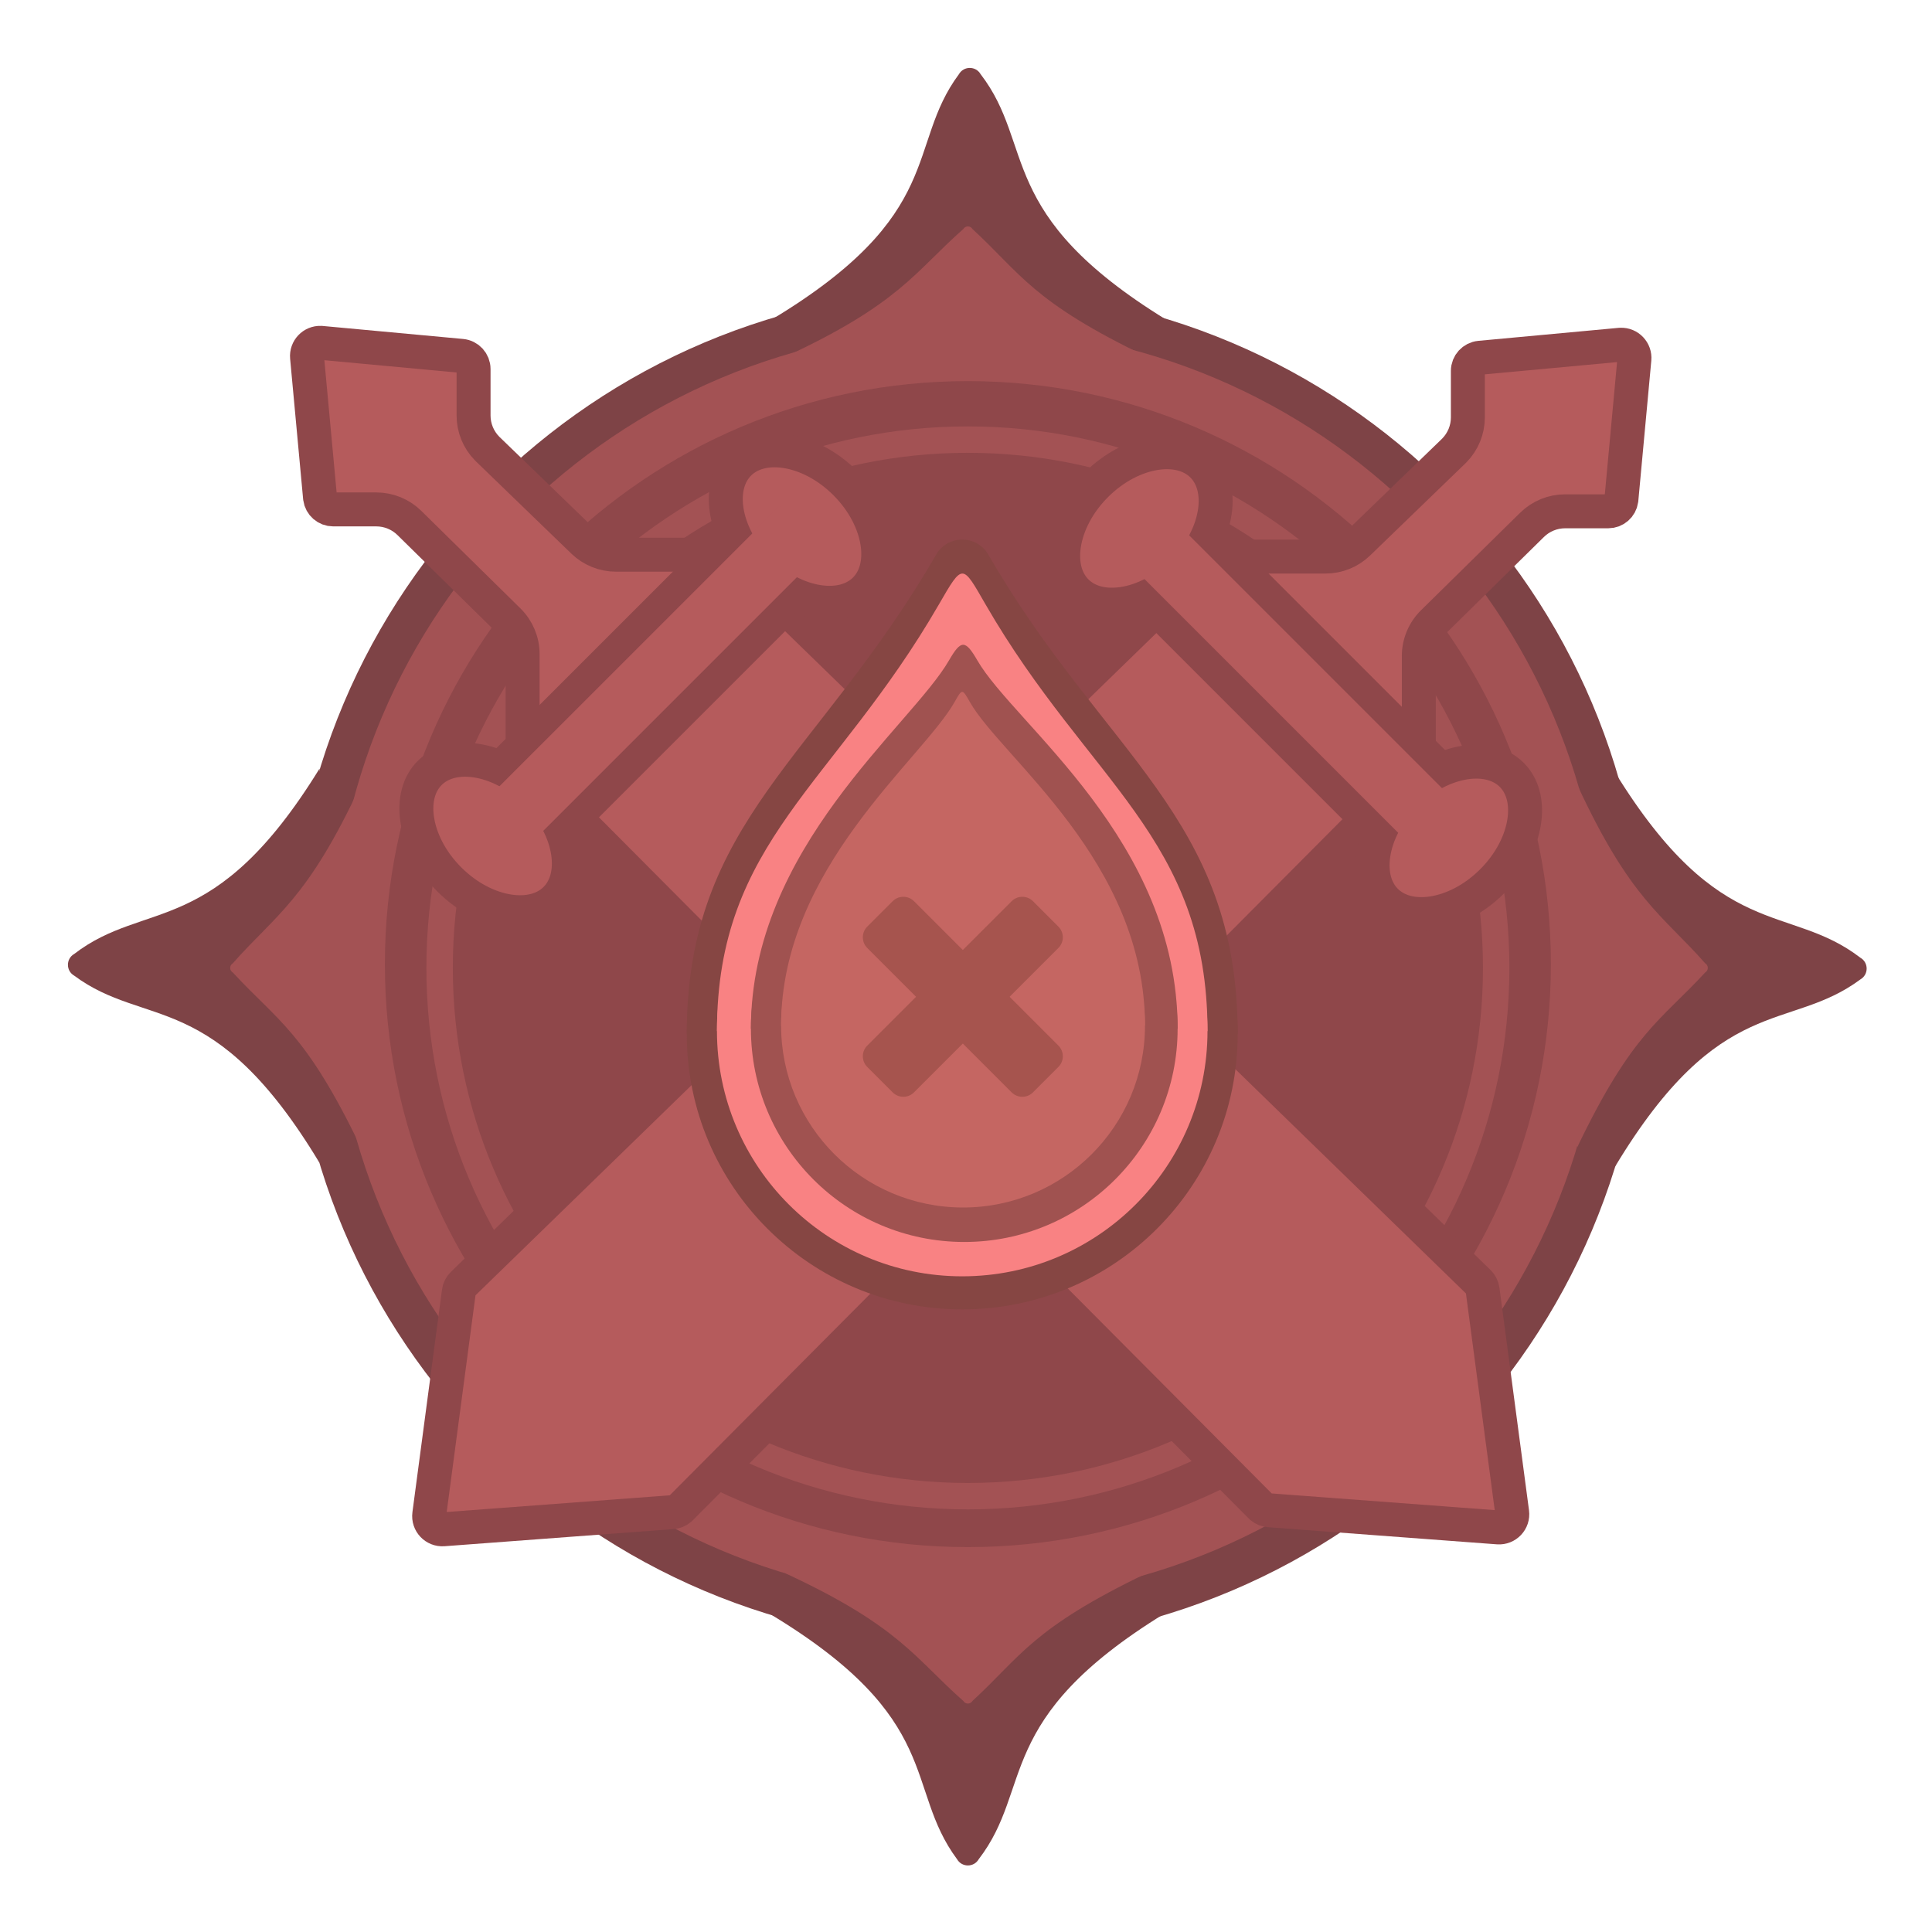
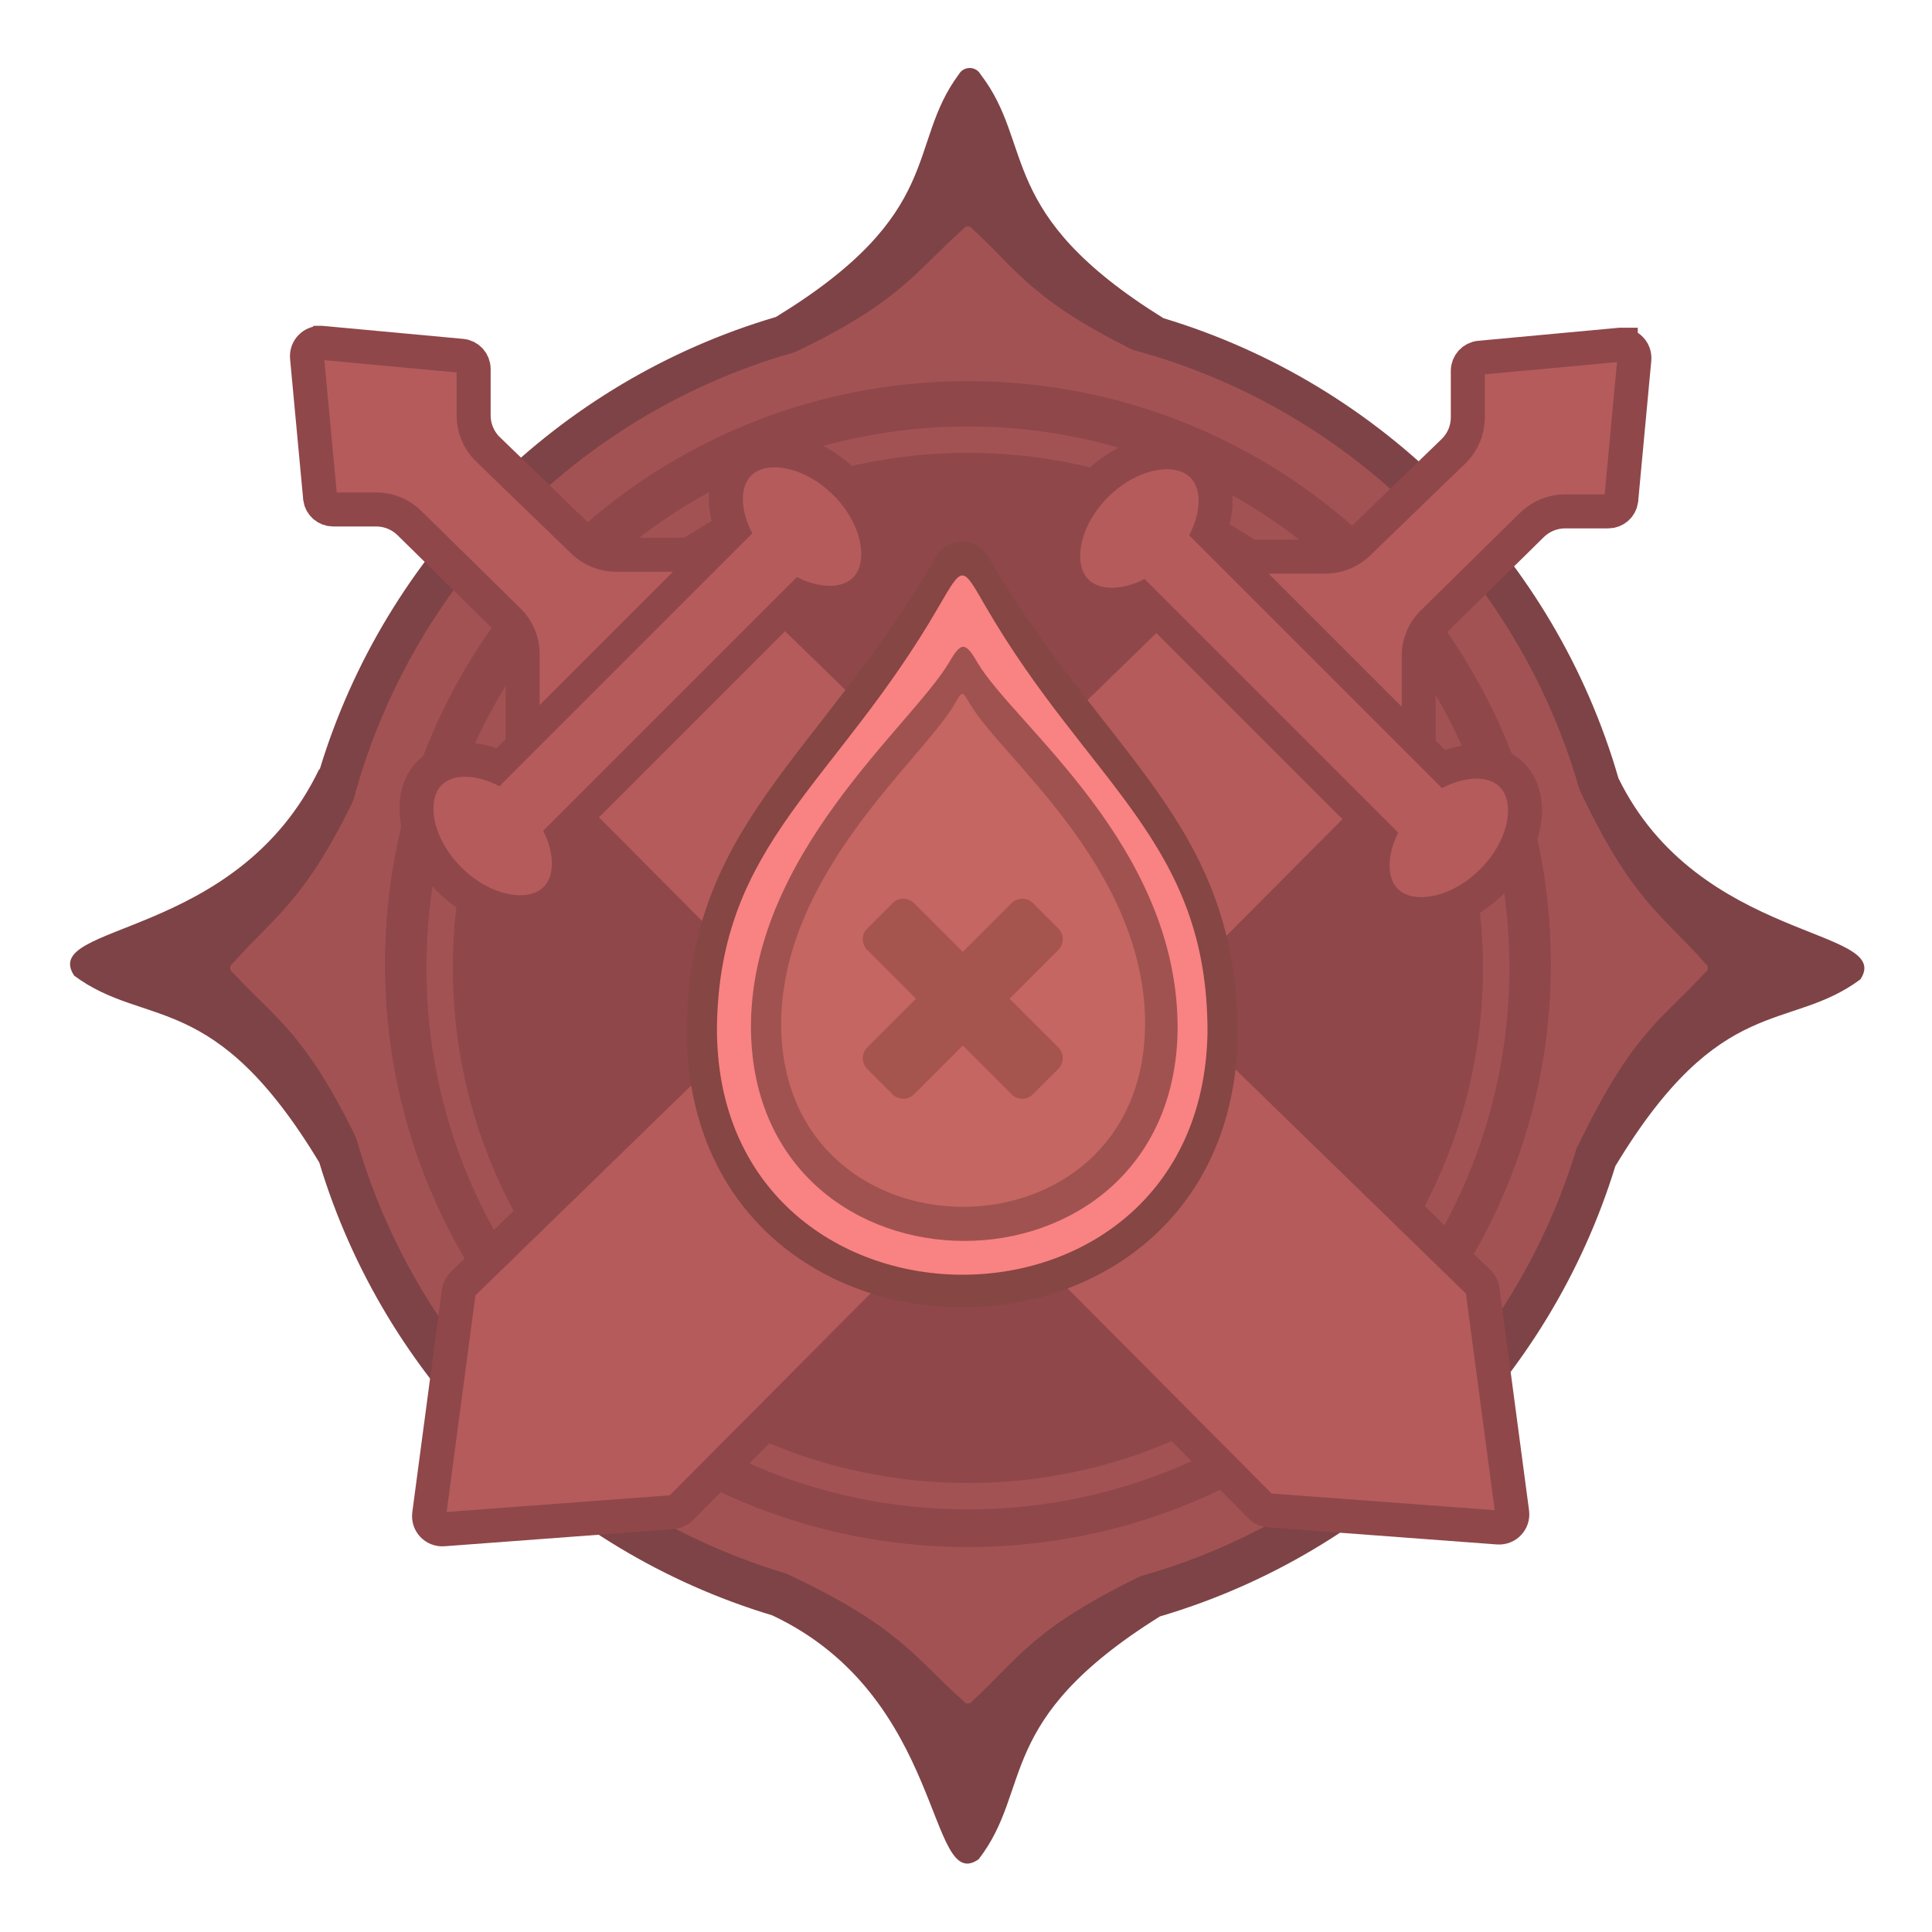
- <svg xmlns="http://www.w3.org/2000/svg" viewBox="0 0 512 512" fill="none">
-   <g>
-     <circle cx="256.5" cy="256.182" r="179.5" fill="#7E4346" />
-     <path d="M254.127 19.659C255.404 17.447 258.596 17.447 259.873 19.659C274.5 38.682 263.5 56.682 309 84.682H204.5C251 56.682 240 38.682 254.127 19.659Z" fill="#7E4346" />
-     <path d="M19.659 258.555C17.447 257.278 17.447 254.086 19.659 252.809C38.682 238.182 56.682 249.182 84.682 203.682L84.682 308.182C56.682 261.682 38.682 272.682 19.659 258.555Z" fill="#7E4346" />
-     <path d="M493.023 259.555C495.235 258.278 495.235 255.086 493.023 253.809C474 239.182 456 250.182 428 204.682L428 309.182C456 262.682 474 273.682 493.023 259.555Z" fill="#7E4346" />
-     <path d="M253.627 492.706C254.904 494.917 258.096 494.917 259.373 492.706C274 473.682 263 455.682 308.5 427.682H204C250.5 455.682 239.5 473.682 253.627 492.706Z" fill="#7E4346" />
-     <circle cx="256.5" cy="255.5" r="161.5" fill="#8F474A" stroke="#A35254" stroke-width="14" />
-     <path d="M451.88 255.276C452.822 255.82 452.822 257.18 451.88 257.724C440.125 270.5 432.625 273.5 418 304L418 208C432.125 238.5 440.625 242.5 451.88 255.276Z" fill="#A35254" />
-     <path d="M61.707 255.276C60.764 255.82 60.764 257.18 61.707 257.724C73.462 270.5 80.962 273.5 95.587 304L95.587 208C81.462 238.5 72.962 242.5 61.707 255.276Z" fill="#A35254" />
-     <path d="M255.276 450.755C255.82 451.698 257.18 451.698 257.724 450.755C270.5 439 273.5 431.5 304 416.875H208C238.5 431 242.5 439.5 255.276 450.755Z" fill="#A35254" />
-     <path d="M255.276 60.707C255.82 59.764 257.18 59.764 257.724 60.707C270.5 72.462 273.5 79.962 304 94.587H208C238.5 80.462 242.5 71.962 255.276 60.707Z" fill="#A35254" />
-     <circle cx="256.5" cy="256.5" r="140" stroke="#A35254" stroke-width="7" />
-     <path d="M429.526 91.356L429.323 91.369L392.178 94.809C390.377 94.975 389 96.486 389 98.294V110.606C389 113.889 387.709 117.035 385.413 119.37L385.188 119.594L359.953 143.987C357.622 146.24 354.507 147.5 351.266 147.5H322.249C321.338 147.5 320.462 147.856 319.809 148.491L122.625 340.293C122.062 340.841 121.699 341.562 121.596 342.341L113.759 401.326C113.466 403.529 115.273 405.443 117.489 405.277L178.192 400.735C178.926 400.68 179.621 400.395 180.181 399.926L180.412 399.713L374.981 204.167C375.634 203.511 376 202.623 376 201.698V173.852C376 170.501 377.345 167.291 379.733 164.941L406.009 139.09C408.347 136.79 411.495 135.5 414.775 135.5H426.206C427.958 135.5 429.43 134.208 429.672 132.49L429.691 132.322L433.131 95.177C433.327 93.064 431.617 91.281 429.526 91.356Z" fill="#B55B5C" stroke="#8F474A" stroke-width="9" />
-     <path d="M301.363 117.18L278.606 139.937L383.743 245.074L406.5 222.317L301.363 117.18Z" fill="#8F474A" />
-     <path d="M318.641 123.359C315.836 120.553 311.503 119.286 306.295 120.069C301.088 120.852 295.335 123.675 290.459 128.551C285.583 133.428 282.759 139.181 281.976 144.387C281.193 149.595 282.461 153.928 285.267 156.733C288.072 159.539 292.405 160.807 297.613 160.024C302.819 159.241 308.572 156.417 313.449 151.541C318.325 146.665 321.148 140.912 321.931 135.705C322.714 130.497 321.447 126.164 318.641 123.359Z" fill="#B55B5C" stroke="#8F474A" stroke-width="9" />
-     <path d="M400.641 205.359C397.836 202.553 393.503 201.286 388.295 202.069C383.088 202.852 377.335 205.675 372.459 210.551C367.583 215.428 364.759 221.181 363.976 226.387C363.193 231.595 364.461 235.928 367.267 238.733C370.072 241.539 374.405 242.807 379.613 242.024C384.819 241.241 390.572 238.417 395.449 233.541C400.325 228.665 403.148 222.912 403.931 217.705C404.714 212.497 403.447 208.164 400.641 205.359Z" fill="#B55B5C" stroke="#8F474A" stroke-width="9" />
-     <path d="M307.962 134.696L296.249 146.408L378.784 228.943L390.497 217.23L307.962 134.696Z" fill="#B55B5C" />
-     <path d="M84.974 90.856L85.177 90.869L122.322 94.309C124.123 94.475 125.5 95.986 125.5 97.794V110.106C125.5 113.389 126.791 116.535 129.087 118.87L129.312 119.094L154.547 143.487C156.878 145.74 159.993 147 163.234 147H192.251C193.162 147 194.038 147.356 194.691 147.991L391.875 339.793C392.438 340.341 392.801 341.062 392.904 341.841L400.741 400.826C401.034 403.029 399.227 404.943 397.011 404.777L336.308 400.235C335.574 400.18 334.879 399.895 334.319 399.426L334.088 399.213L139.519 203.667C138.866 203.011 138.5 202.123 138.5 201.198V173.352C138.5 170.001 137.155 166.791 134.767 164.441L108.491 138.59C106.153 136.29 103.005 135 99.725 135H88.294C86.543 135 85.07 133.708 84.828 131.99L84.809 131.822L81.369 94.677C81.174 92.564 82.883 90.781 84.974 90.856Z" fill="#B55B5C" stroke="#8F474A" stroke-width="9" />
-     <path d="M213.137 116.68L235.894 139.437L130.757 244.574L108 221.817L213.137 116.68Z" fill="#8F474A" />
-     <path d="M195.859 122.859C198.664 120.053 202.997 118.786 208.205 119.569C213.412 120.352 219.165 123.175 224.041 128.051C228.917 132.928 231.741 138.681 232.524 143.887C233.307 149.095 232.039 153.428 229.233 156.233C226.428 159.039 222.095 160.307 216.887 159.524C211.681 158.741 205.928 155.917 201.051 151.041C196.175 146.165 193.352 140.412 192.569 135.205C191.786 129.997 193.053 125.664 195.859 122.859Z" fill="#B55B5C" stroke="#8F474A" stroke-width="9" />
-     <path d="M113.859 204.859C116.664 202.053 120.997 200.786 126.205 201.569C131.412 202.352 137.165 205.175 142.041 210.051C146.917 214.928 149.741 220.681 150.524 225.887C151.307 231.095 150.039 235.428 147.233 238.233C144.428 241.039 140.095 242.307 134.887 241.524C129.681 240.741 123.928 237.917 119.051 233.041C114.175 228.165 111.352 222.412 110.569 217.205C109.786 211.997 111.053 207.664 113.859 204.859Z" fill="#B55B5C" stroke="#8F474A" stroke-width="9" />
-     <path d="M206.538 134.196L218.251 145.908L135.716 228.443L124.003 216.73L206.538 134.196Z" fill="#B55B5C" />
-     <circle cx="255" cy="274" r="73" fill="#864643" />
-     <path d="M248.072 147C251.151 141.667 258.849 141.667 261.928 147C292.528 200 328 216.5 328 274H182C182 217.5 217 200.818 248.072 147Z" fill="#864643" />
-     <circle cx="255" cy="273.238" r="65" fill="#F98283" />
-     <path d="M248.831 160.156C255.218 149.094 255 149.471 261.169 160.156C288.415 207.347 320 222.039 320 273.238H190C190 222.93 221.164 208.076 248.831 160.156Z" fill="#F98283" />
-     <circle cx="255.541" cy="272.594" r="56.541" fill="#A05250" />
-     <path d="M251.5 175C254.675 169.5 255.825 169.5 259 175C268.815 192 312.081 222.635 312.081 272.594H199C199 224.635 241.396 192.5 251.5 175Z" fill="#A05250" />
-     <circle cx="255.216" cy="271.784" r="48.216" fill="#C56662" />
-     <path d="M253 186C254.975 182.5 255 182.455 257 186C265.37 200.835 303.432 228.187 303.432 271.784H207C207 229.932 244.384 201.271 253 186Z" fill="#C56662" />
-     <rect x="270.922" y="236" width="17.529" height="62.115" rx="4" transform="rotate(45 270.922 236)" fill="#A6544E" />
-     <rect width="17.529" height="62.115" rx="4" transform="matrix(-0.707107 0.707107 0.707107 0.707107 239.395 236)" fill="#A6544E" />
-   </g>
+ <svg xmlns="http://www.w3.org/2000/svg" viewBox="0 0 192 192">
+   <path d="M184.88,97.33c-7.12,5.29-13.87,1.18-24.35,18.56-6.61,21.48-23.68,38.38-45.26,44.75-16.58,10.35-12.57,17.06-18.01,24.13-5.12,3.59-3.29-16.14-20.52-24.24-21.54-6.48-38.52-23.47-45.01-45-10.49-17.39-17.23-13.28-24.36-18.57-3.48-5.3,16.21-3.47,24.38-20.58v.16c6.54-21.63,23.67-38.65,45.36-45.04,16.94-10.35,12.93-17.05,18.18-24.12.48-.83,1.68-.83,2.15,0,5.46,7.1,1.4,13.82,18.18,24.24,21.77,6.56,38.9,23.85,45.22,45.72,8.01,16.37,27.5,14.82,24.03,20.01Z" fill="#7e4346" />
+   <circle cx="96.19" cy="95.81" r="60.56" fill="#8f474a" stroke="#a35254" stroke-width="5.25" />
+   <path d="M169.46,95.73c.35.2.35.71,0,.92-4.41,4.79-7.22,5.92-12.71,17.35v-36c5.3,11.44,8.48,12.94,12.71,17.73Z" fill="#a35254" />
+   <path d="M23.14,95.73c-.35.2-.35.71,0,.92,4.41,4.79,7.22,5.92,12.71,17.35v-36c-5.3,11.44-8.48,12.94-12.71,17.73Z" fill="#a35254" />
+   <path d="M95.73,169.03c.2.35.71.35.92,0,4.79-4.41,5.92-7.22,17.35-12.71h-36c11.44,5.3,12.94,8.48,17.73,12.71Z" fill="#a35254" />
+   <path d="M95.73,22.76c.2-.35.71-.35.92,0,4.79,4.41,5.92,7.22,17.35,12.71h-36c11.44-5.3,12.94-8.48,17.73-12.71Z" fill="#a35254" />
+   <circle cx="96.19" cy="96.19" r="52.5" fill="none" stroke="#a35254" stroke-width="2.62" />
+   <path d="M161.07,34.26h-.08s-13.93,1.29-13.93,1.29c-.68.06-1.19.63-1.19,1.31v4.62c0,1.23-.48,2.41-1.35,3.29l-.08.08-9.46,9.15c-.87.84-2.04,1.32-3.26,1.32h-10.88c-.34,0-.67.13-.92.37L45.98,127.61c-.21.21-.35.48-.39.77l-2.94,22.12c-.11.83.57,1.54,1.4,1.48l22.76-1.7c.28-.02.54-.13.75-.3l.09-.08,72.96-73.33c.24-.25.38-.58.38-.93v-10.44c0-1.26.5-2.46,1.4-3.34l9.85-9.69c.88-.86,2.06-1.35,3.29-1.35h4.29c.66,0,1.21-.48,1.3-1.13v-.06s1.3-13.93,1.3-13.93c.07-.79-.57-1.46-1.35-1.43Z" fill="#b55b5c" stroke="#8f474a" stroke-width="3.38" />
+   <path d="M113.01,43.94l-8.53,8.53,39.43,39.43,8.53-8.53-39.43-39.43Z" fill="#8f474a" />
+   <path d="M119.49,46.26c-1.05-1.05-2.68-1.53-4.63-1.23-1.95.29-4.11,1.35-5.94,3.18-1.83,1.83-2.89,3.99-3.18,5.94-.29,1.95.18,3.58,1.23,4.63,1.05,1.05,2.68,1.53,4.63,1.23,1.95-.29,4.11-1.35,5.94-3.18,1.83-1.83,2.89-3.99,3.18-5.94.29-1.95-.18-3.58-1.23-4.63Z" fill="#b55b5c" stroke="#8f474a" stroke-width="3.38" />
+   <path d="M150.24,77.01c-1.05-1.05-2.68-1.53-4.63-1.23-1.95.29-4.11,1.35-5.94,3.18-1.83,1.83-2.89,3.99-3.18,5.94-.29,1.95.18,3.58,1.23,4.63,1.05,1.05,2.68,1.53,4.63,1.23,1.95-.29,4.11-1.35,5.94-3.18,1.83-1.83,2.89-3.99,3.18-5.94.29-1.95-.18-3.58-1.23-4.63Z" fill="#b55b5c" stroke="#8f474a" stroke-width="3.38" />
+   <path d="M115.49,50.51l-4.39,4.39,30.95,30.95,4.39-4.39-30.95-30.95Z" fill="#b55b5c" />
+   <path d="M31.87,34.07h.08s13.93,1.29,13.93,1.29c.68.06,1.19.63,1.19,1.31v4.62c0,1.23.48,2.41,1.35,3.29l.08.08,9.46,9.15c.87.84,2.04,1.32,3.26,1.32h10.88c.34,0,.67.13.91.37l73.94,71.93c.21.21.35.48.39.77l2.94,22.12c.11.83-.57,1.54-1.4,1.48l-22.76-1.7c-.28-.02-.54-.13-.75-.3l-.09-.08L52.32,76.38c-.24-.25-.38-.58-.38-.93v-10.44c0-1.26-.5-2.46-1.4-3.34l-9.85-9.69c-.88-.86-2.06-1.35-3.29-1.35h-4.29c-.66,0-1.21-.48-1.3-1.13v-.06s-1.3-13.93-1.3-13.93c-.07-.79.57-1.46,1.35-1.43Z" fill="#b55b5c" stroke="#8f474a" stroke-width="3.38" />
+   <path d="M79.93,43.76l8.53,8.53-39.43,39.43-8.53-8.53,39.43-39.43Z" fill="#8f474a" />
+   <path d="M73.45,46.07c1.05-1.05,2.68-1.53,4.63-1.23,1.95.29,4.11,1.35,5.94,3.18,1.83,1.83,2.89,3.99,3.18,5.94.29,1.95-.18,3.58-1.23,4.63-1.05,1.05-2.68,1.53-4.63,1.23-1.95-.29-4.11-1.35-5.94-3.18-1.83-1.83-2.89-3.99-3.18-5.94-.29-1.95.18-3.58,1.23-4.63Z" fill="#b55b5c" stroke="#8f474a" stroke-width="3.38" />
+   <path d="M42.7,76.82c1.05-1.05,2.68-1.53,4.63-1.23,1.95.29,4.11,1.35,5.94,3.18,1.83,1.83,2.89,3.99,3.18,5.94.29,1.95-.18,3.58-1.23,4.63-1.05,1.05-2.68,1.53-4.63,1.23-1.95-.29-4.11-1.35-5.94-3.18-1.83-1.83-2.89-3.99-3.18-5.94-.29-1.95.18-3.58,1.23-4.63Z" fill="#b55b5c" stroke="#8f474a" stroke-width="3.38" />
+   <path d="M77.45,50.32l4.39,4.39-30.95,30.95-4.39-4.39,30.95-30.95Z" fill="#b55b5c" />
+   <path d="M123,102.94c-.61,35.98-54.14,35.98-54.75,0-.07-20.96,13.12-27.5,24.77-47.62,1.16-2,4.04-2,5.2,0,11.48,19.81,24.85,26.32,24.77,47.63Z" fill="#864643" />
+   <path d="M120,102.66c-.61,32.44-48.97,31.82-48.75-.63.26-18.36,11.8-24.01,22.06-41.78,2.4-4.15,2.31-4.01,4.63,0,10.22,17.64,22.13,23.41,22.06,42.41Z" fill="#f98283" />
+   <path d="M117.03,102.42c-.47,27.87-41.93,27.87-42.4,0-.22-17.38,15.91-30.22,19.69-36.59,1.19-2.07,1.62-2.07,2.81,0,3.66,6.23,20.06,18.28,19.9,36.6Z" fill="#a05250" />
+   <path d="M113.79,102.11c-.4,23.76-35.76,23.77-36.16,0-.17-15.16,14.03-26.61,17.25-32.16.74-1.31.75-1.33,1.51,0,3.12,5.36,17.61,16.44,17.41,32.17Z" fill="#c56662" />
+   <path d="M105.18,104.1c.58.59.58,1.54,0,2.12l-2.53,2.53c-.58.59-1.54.59-2.12,0l-4.85-4.85-4.85,4.85c-.58.59-1.54.59-2.12,0l-2.53-2.53c-.58-.58-.58-1.53,0-2.12l4.85-4.85-4.85-4.85c-.58-.58-.58-1.54,0-2.12l2.53-2.53c.58-.58,1.54-.58,2.12,0l4.85,4.85,4.85-4.85c.58-.58,1.54-.58,2.12,0l2.53,2.53c.58.58.58,1.54,0,2.12l-4.85,4.85,4.85,4.85Z" fill="#a6544e" />
</svg>
